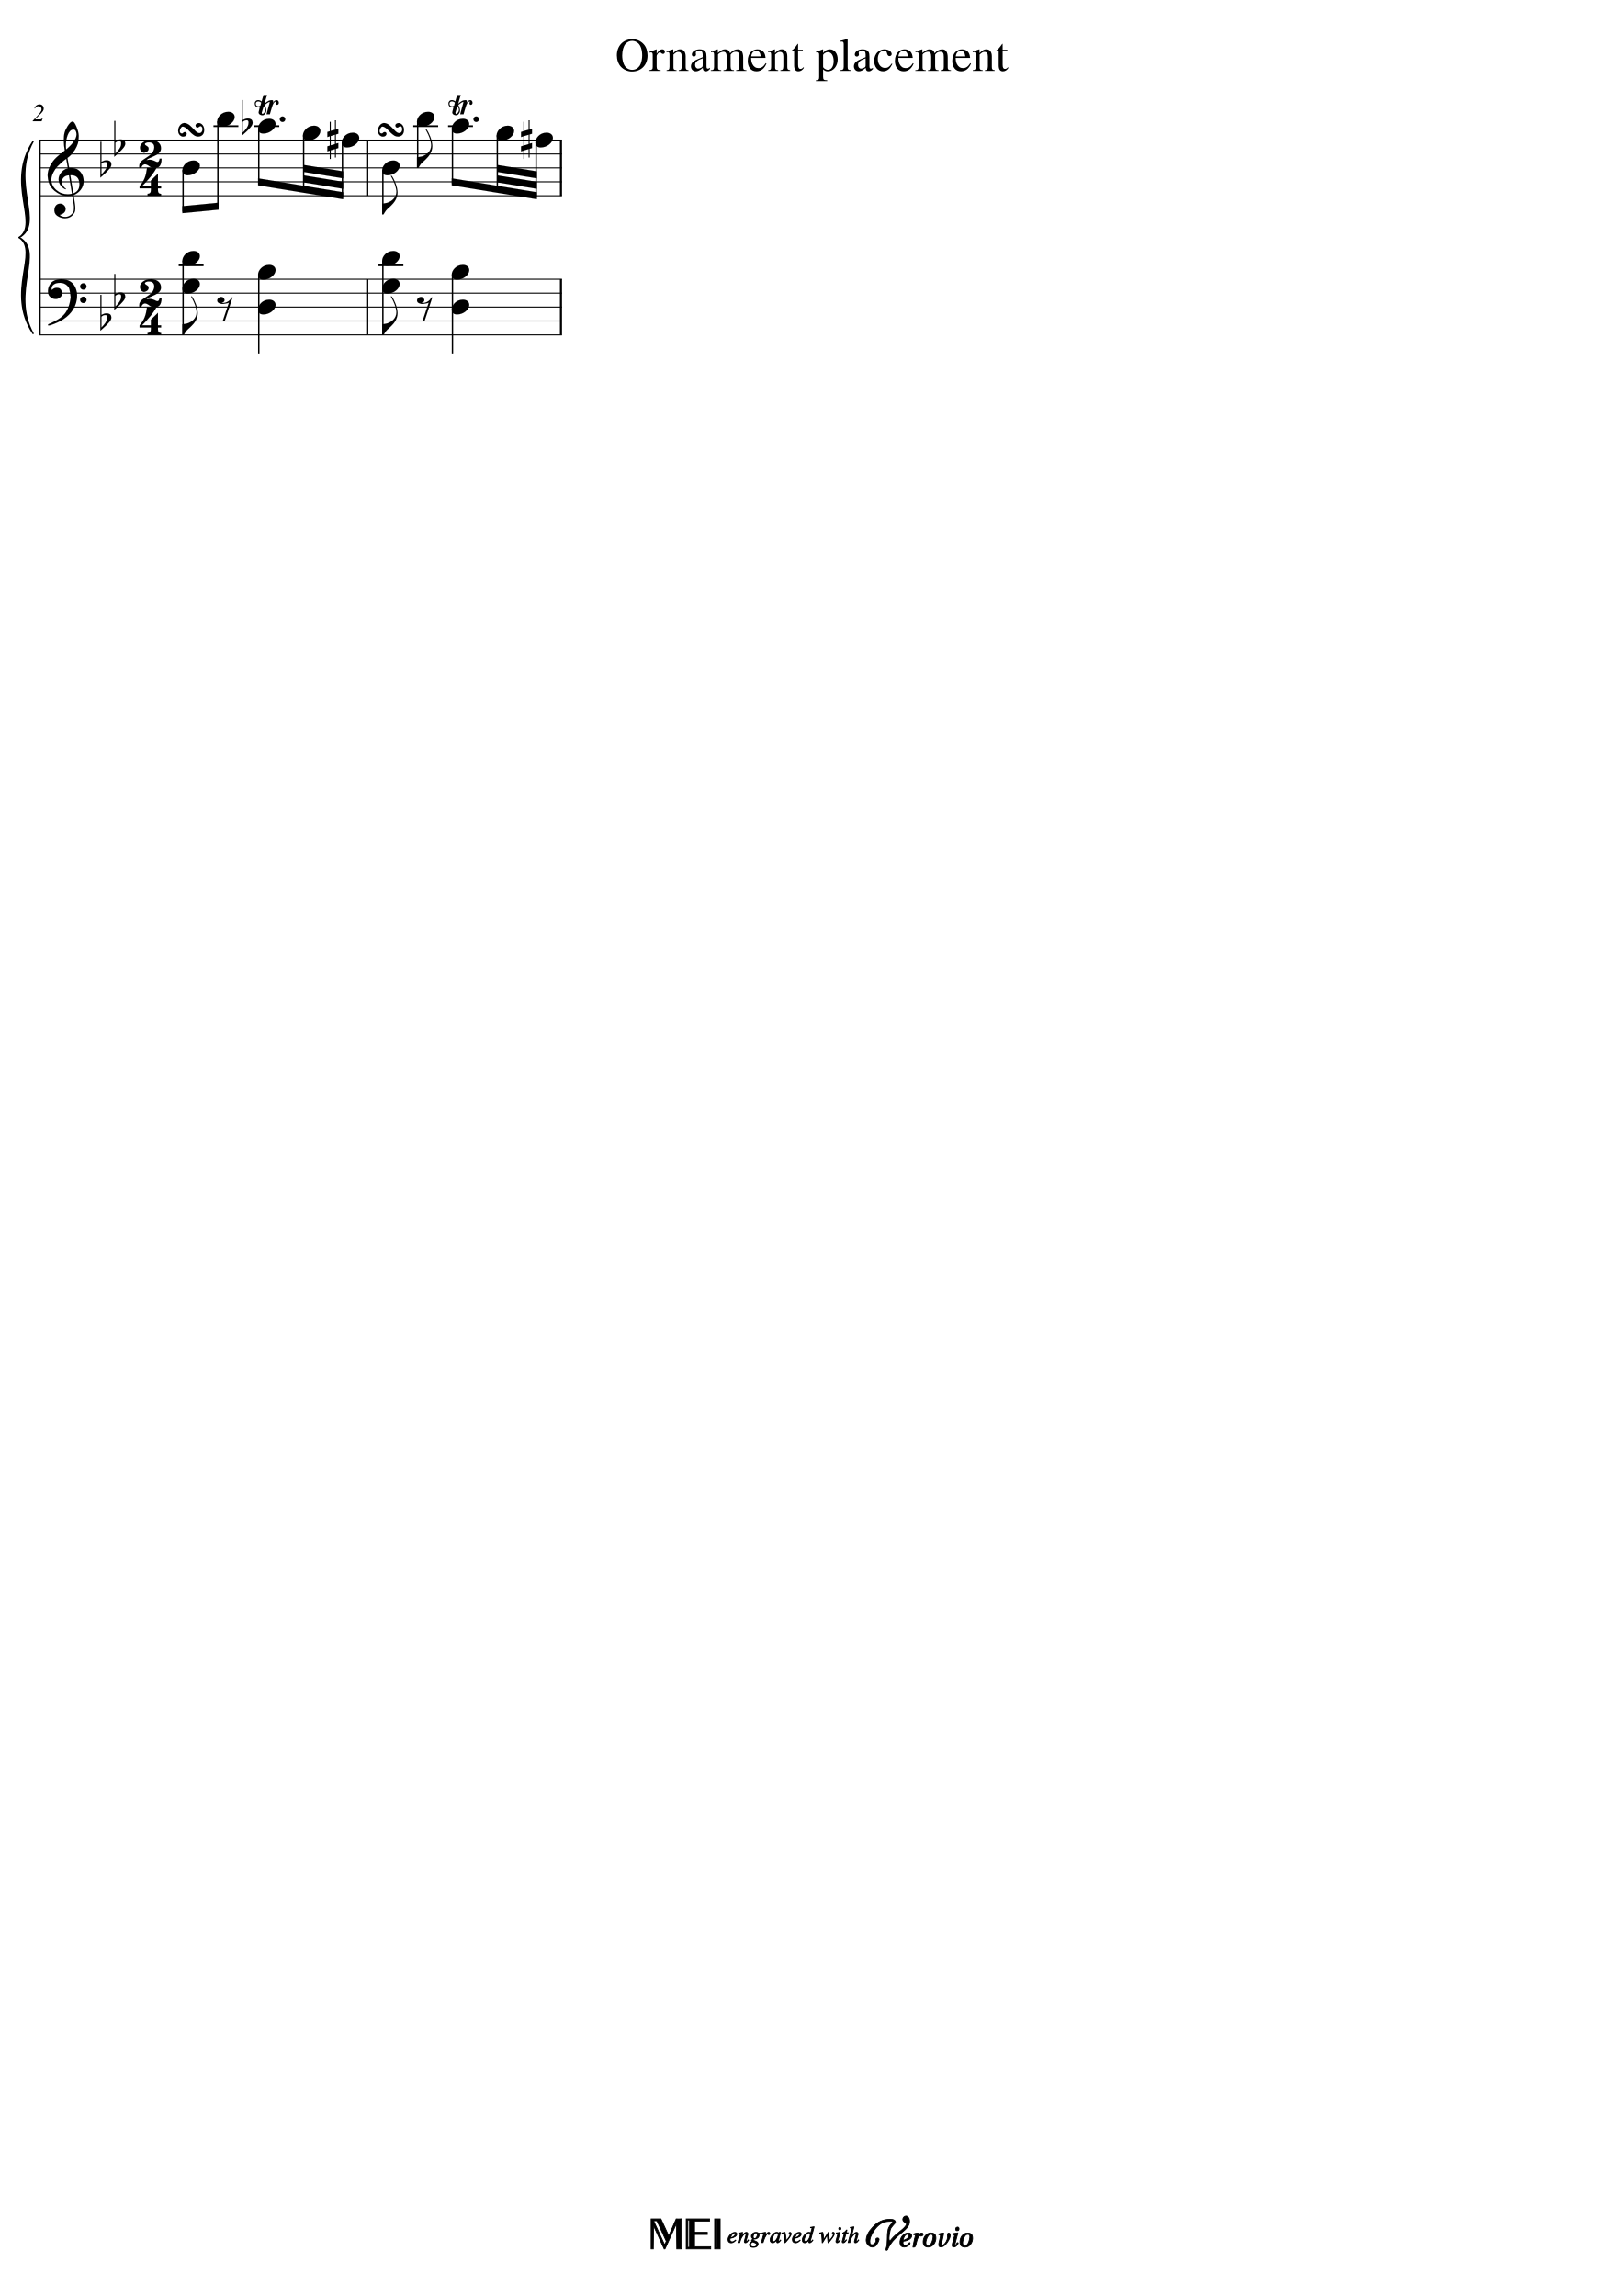
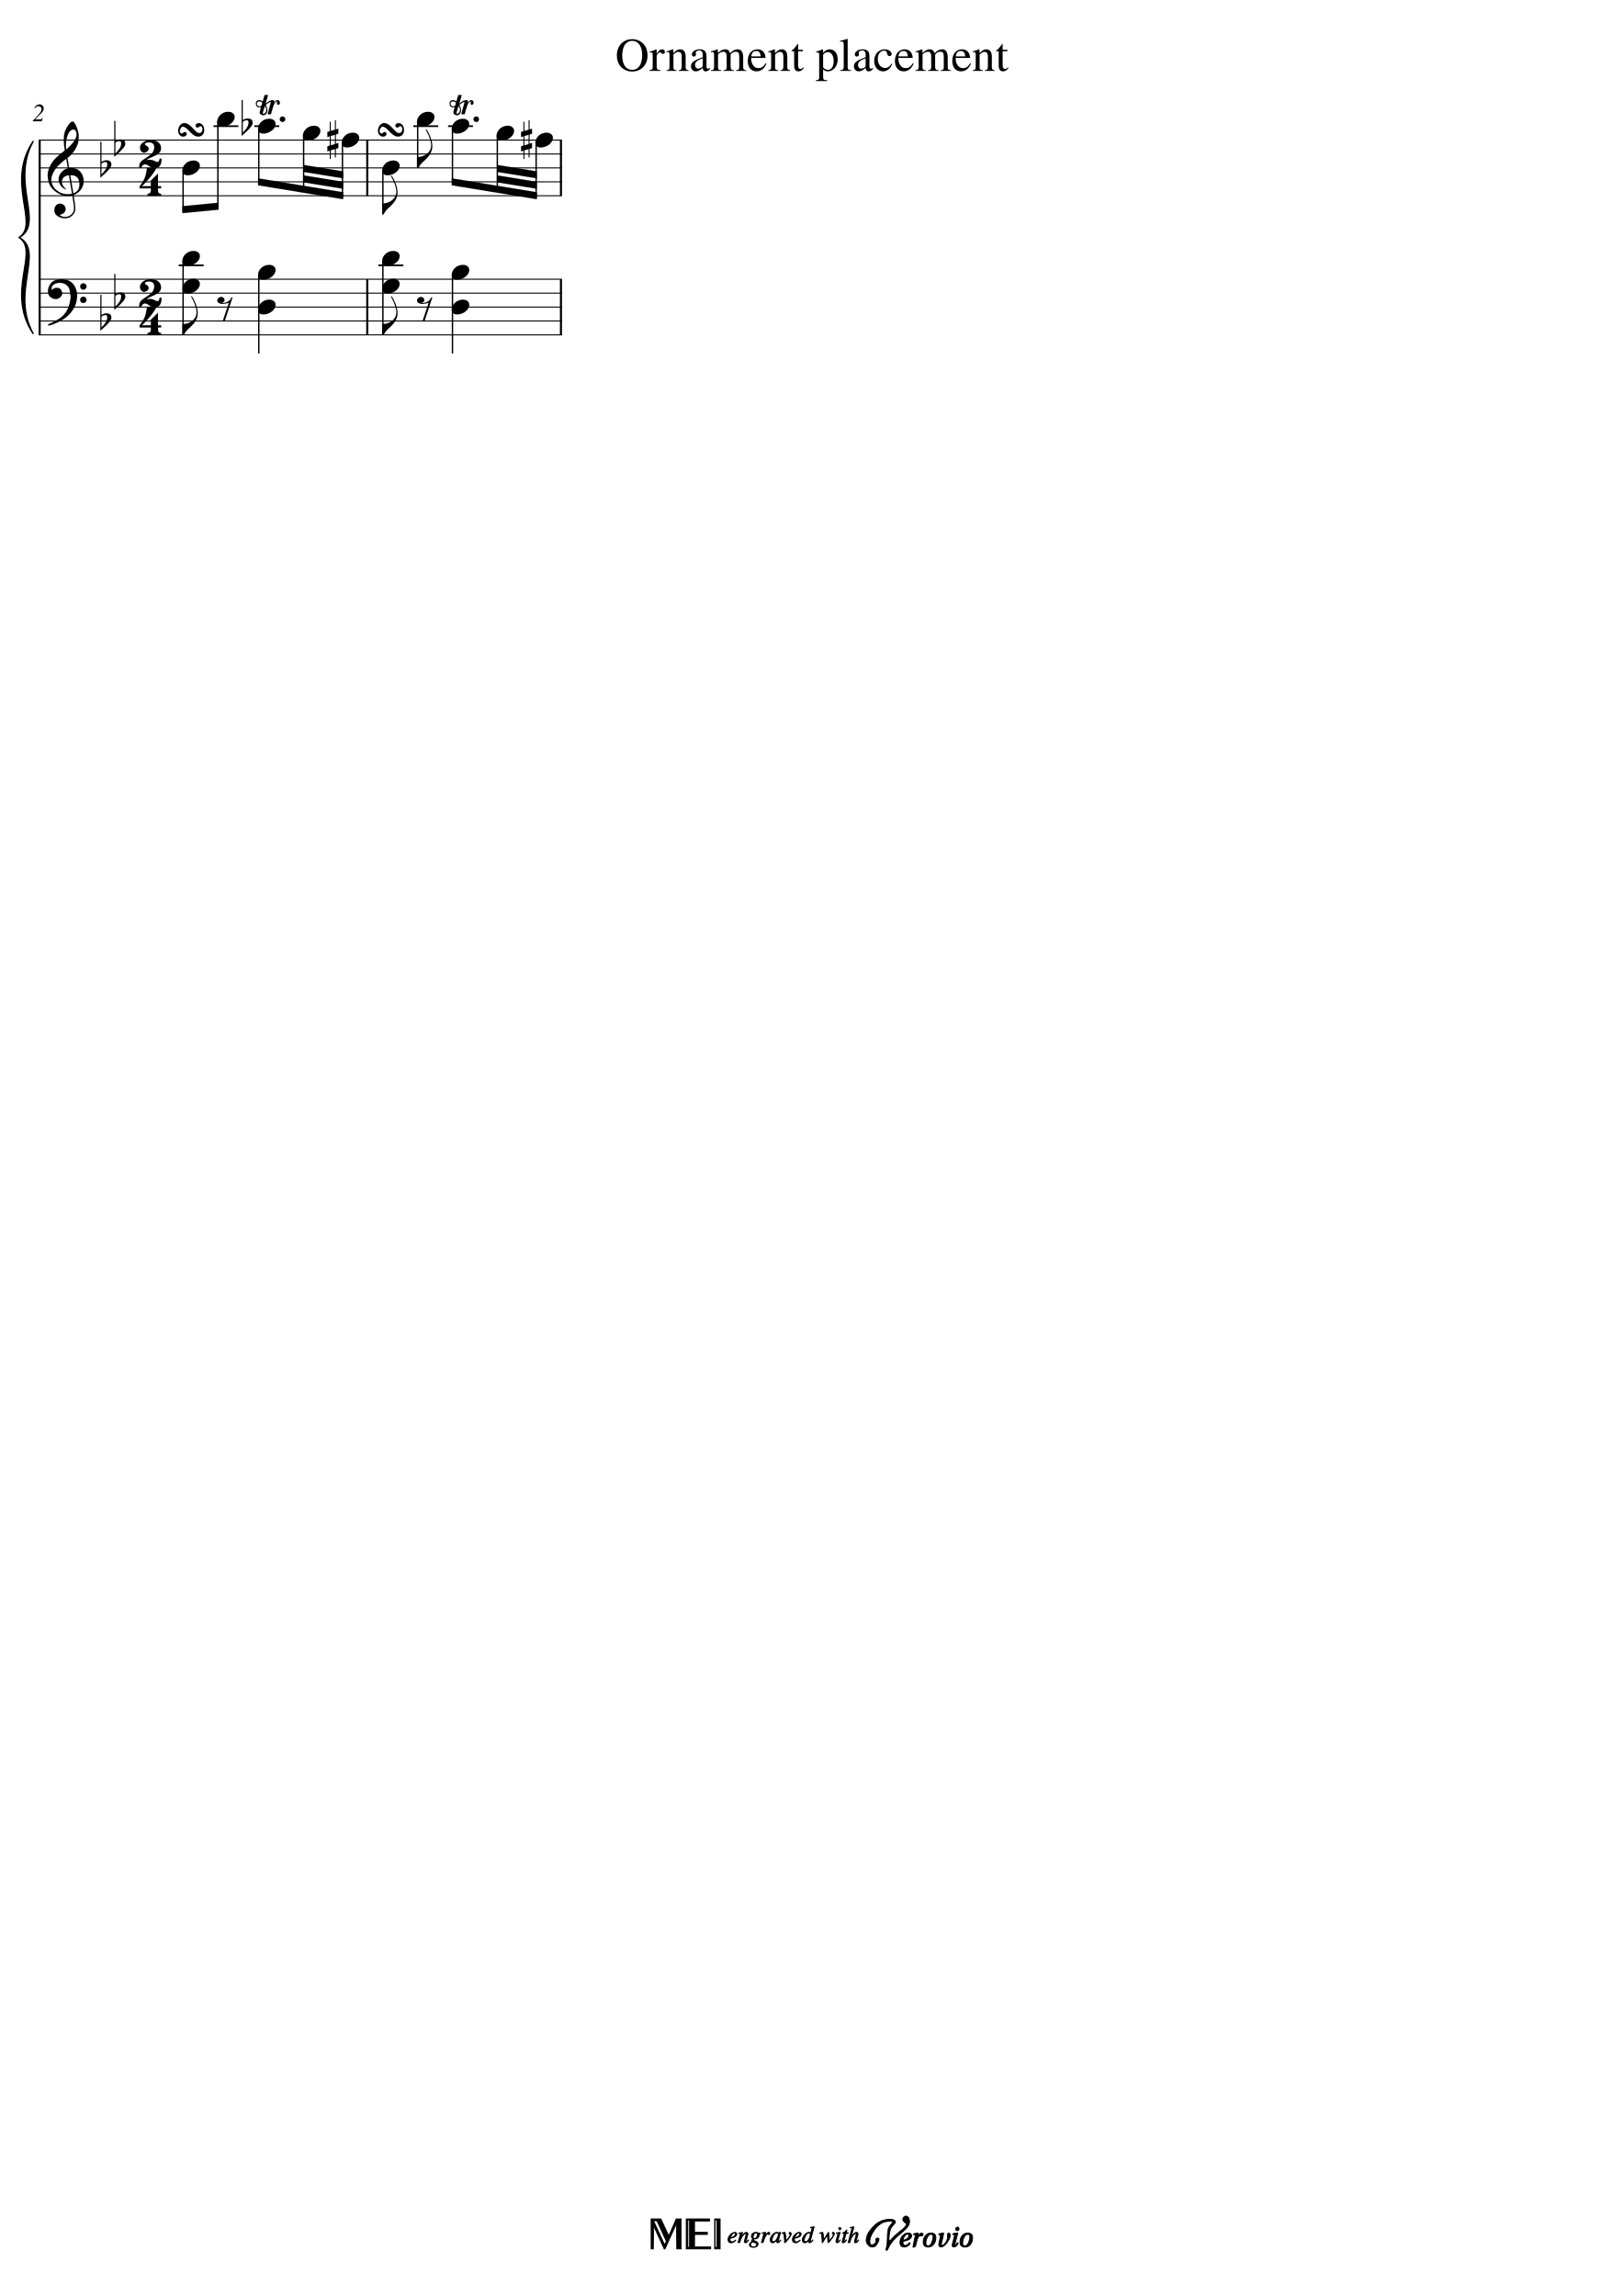
<svg xmlns="http://www.w3.org/2000/svg" xmlns:xlink="http://www.w3.org/1999/xlink" width="2100px" height="2970px" version="1.1" overflow="visible" id="docid">
  <defs>
    <g id="E050-docid">
      <path transform="scale(1,-1)" d="M441 -245c-23 -4 -48 -6 -76 -6c-59 0 -102 7 -130 20c-88 42 -150 93 -187 154c-26 44 -43 103 -48 176c0 6 -1 13 -1 19c0 54 15 111 45 170c29 57 65 106 110 148s96 85 153 127c-3 16 -8 46 -13 92c-4 43 -5 73 -5 89c0 117 16 172 69 257c34 54 64 82 89 82 c21 0 43 -30 69 -92s39 -115 41 -159v-15c0 -109 -21 -162 -67 -241c-13 -20 -63 -90 -98 -118c-13 -9 -25 -19 -37 -29l31 -181c8 1 18 2 28 2c58 0 102 -12 133 -35c59 -43 92 -104 98 -184c1 -7 1 -15 1 -22c0 -123 -87 -209 -181 -248c8 -57 17 -110 25 -162 c5 -31 6 -58 6 -80c0 -30 -5 -53 -14 -70c-35 -64 -88 -99 -158 -103c-5 0 -11 -1 -16 -1c-37 0 -72 10 -108 27c-50 24 -77 59 -80 105v11c0 29 7 55 20 76c18 28 45 42 79 44h6c49 0 93 -42 97 -87v-9c0 -51 -34 -86 -105 -106c17 -24 51 -36 102 -36c62 0 116 43 140 85 c9 16 13 41 13 74c0 20 -1 42 -5 67c-8 53 -18 106 -26 159zM461 939c-95 0 -135 -175 -135 -286c0 -24 2 -48 5 -71c50 39 92 82 127 128c40 53 60 100 60 140v8c-4 53 -22 81 -55 81h-2zM406 119l54 -326c73 25 110 78 110 161c0 7 0 15 -1 23c-7 95 -57 142 -151 142h-12 zM382 117c-72 -2 -128 -47 -128 -120v-7c2 -46 43 -99 75 -115c-3 -2 -7 -5 -10 -10c-70 33 -116 88 -123 172v11c0 68 44 126 88 159c23 17 49 29 78 36l-29 170c-21 -13 -52 -37 -92 -73c-50 -44 -86 -84 -109 -119c-45 -69 -67 -130 -67 -182v-13c5 -68 35 -127 93 -176 s125 -73 203 -73c25 0 50 3 75 9c-19 111 -36 221 -54 331z" />
    </g>
    <g id="E260-docid">
      <path transform="scale(1,-1)" d="M20 110c32 16 54 27 93 27c26 0 35 -3 54 -13c13 -7 24 -20 27 -38l4 -25c0 -28 -16 -57 -45 -89c-23 -25 -39 -44 -65 -68l-88 -79v644h20v-359zM90 106c-32 0 -48 -10 -70 -29v-194c31 31 54 59 71 84c21 32 32 59 32 84c0 9 1 16 1 20c0 14 -3 21 -11 30l-8 3z" />
    </g>
    <g id="E082-docid">
      <path transform="scale(1,-1)" d="M124 -185c-18 0 -55 -14 -65 -65h-36l-3 30c0 25 6 45 18 63c11 19 22 30 39 43l121 82l37 29c15 11 27 29 38 54c12 24 18 47 18 70c0 40 -19 88 -94 88c-25 0 -32 0 -50 -8c-14 -5 -23 -12 -26 -22c3 -9 7 -15 10 -18l24 -17c12 -7 17 -11 27 -21c5 -7 7 -16 7 -27 c0 -12 0 -57 -79 -74c-30 0 -76 26 -76 94c0 66 81 135 197 135c72 0 181 -32 181 -150c0 -53 -32 -95 -113 -133l-91 -41c-26 -11 -45 -23 -57 -37l49 7c84 0 115 -41 148 -41c20 0 33 20 39 61h35c0 -152 -68 -168 -114 -168c-17 0 -65 0 -79 7h10l-28 17 c-49 37 -69 40 -87 42z" />
    </g>
    <g id="E084-docid">
      <path transform="scale(1,-1)" d="M20 -78c84 97 114 180 134 329h170c-13 -32 -82 -132 -99 -151l-84 -97c-33 -36 -59 -63 -80 -81h162v102l127 123v-225h57v-39h-57v-34c0 -43 19 -65 57 -65v-34h-244v36c48 0 60 26 60 70v27h-203v39z" />
    </g>
    <g id="E0A4-docid">
      <path transform="scale(1,-1)" d="M0 -39c0 68 73 172 200 172c66 0 114 -37 114 -95c0 -84 -106 -171 -218 -171c-64 0 -96 30 -96 94z" />
    </g>
    <g id="E262-docid">
      <path transform="scale(1,-1)" d="M136 186v169h17v-164l44 14v-91l-44 -14v-165l44 12v-91l-44 -13v-155h-17v150l-76 -22v-155h-17v149l-43 -13v90l43 14v167l-43 -14v92l43 13v169h17v-163zM60 73v-167l76 22v168z" />
    </g>
    <g id="E062-docid">
      <path transform="scale(1,-1)" d="M582 -120c0 32 26 58 58 58s58 -26 58 -58s-26 -58 -58 -58s-58 26 -58 58zM582 120c0 32 26 58 58 58s58 -26 58 -58s-26 -58 -58 -58s-58 26 -58 58zM158 96c51 0 73 -14 88 -49l16 -39c0 -17 -2 -30 -7 -40c-3 -11 -10 -21 -19 -31c-17 -18 -49 -43 -84 -43 c-55 0 -77 13 -112 44c-24 21 -35 55 -35 100c0 46 14 81 32 112c30 52 71 79 137 93l36 6l26 2c154 0 235 -68 274 -182c11 -32 18 -68 18 -107c0 -103 -26 -182 -68 -250c-89 -145 -234 -230 -412 -288l-30 -5c-9 0 -14 3 -14 8c3 10 5 11 10 16c35 15 70 30 96 44l78 43 c96 57 162 136 197 258c9 33 17 60 22 100c3 22 5 35 6 39c-7 69 -16 115 -23 140s-4 22 -16 40c-8 12 -19 23 -31 34c-24 21 -62 44 -118 44c-48 0 -84 -8 -113 -28c-28 -19 -42 -44 -42 -73v-16c2 -5 3 -9 4 -11c24 22 52 39 84 39z" />
    </g>
    <g id="E241-docid">
      <path transform="scale(1,-1)" d="M179 646c-4 8 -17 30 -18 33l-4 10c0 3 2 5 5 5s7 -2 13 -7c23 -33 46 -81 66 -132c22 -57 35 -125 35 -163c0 -104 -60 -183 -122 -241c-63 -59 -57 -53 -61 -56c-38 -34 -63 -95 -71 -95h-22v190c40 7 69 11 87 16c88 27 168 95 168 200c0 30 -12 89 -30 138 c-17 47 -31 73 -46 102z" />
    </g>
    <g id="E4E6-docid">
      <path transform="scale(1,-1)" d="M0 123c7 34 33 56 69 60c29 -3 43 -9 53 -29c4 -8 7 -15 10 -22c0 -21 -1 -25 -11 -35c-5 -8 -18 -14 -40 -20l12 -3l15 -1c44 0 97 26 122 56c10 11 18 26 24 42c7 1 15 2 22 3l-140 -424h-36l111 330c-10 -6 -27 -12 -53 -16l-52 -8h-10l-20 1c-1 0 -8 3 -21 6 c-37 9 -55 28 -55 60z" />
    </g>
    <g id="E567-docid">
      <path transform="scale(1,-1)" d="M468 118c0 -69 -38 -116 -106 -118c-23 0 -44 5 -63 15c-21 13 -45 32 -64 49c-23 24 -46 47 -69 70c-16 14 -31 25 -45 33s-26 12 -37 13c-20 0 -28 -14 -37 -28l-12 -26c-3 -9 -5 -16 -5 -19v-8c0 -29 13 -43 40 -43l9 2l11 9l7 7c6 4 14 8 24 8c17 0 28 -9 33 -28 c0 -34 -27 -53 -58 -54h-5c-18 0 -22 0 -36 8c-33 14 -55 54 -55 97c0 50 21 87 49 114c18 15 36 23 55 25c26 0 51 -7 75 -21c9 -5 15 -9 18 -11l18 -15c9 -7 25 -22 33 -31l65 -67l10 -9l22 -16c13 -7 26 -11 37 -11c37 0 55 36 55 70c0 28 -12 55 -39 55 c-6 -2 -11 -5 -17 -9l-18 -13c-3 -3 -9 -4 -18 -4c-19 0 -30 17 -32 37c0 28 28 42 58 44c43 0 70 -31 85 -62c8 -16 12 -36 12 -58v-5z" />
    </g>
    <g id="E566-docid">
      <path transform="scale(1,-1)" d="M162 167l-36 -115l-1 -10c0 -10 5 -16 16 -19c32 18 48 43 48 75c0 20 -9 43 -27 69zM432 225c0 -21 -11 -36 -31 -37c-15 0 -20 10 -23 25l3 14l2 11l1 9l-4 4c-1 -1 -2 -1 -3 -1c-23 -13 -36 -24 -47 -48l-12 -27c-18 -50 -31 -105 -47 -157h-60l58 214c0 7 -3 5 -5 9 c-7 0 -25 -8 -51 -28l-37 -28c20 -34 31 -67 31 -97c0 -12 -1 -21 -4 -28l-6 -15c-1 -3 -5 -10 -12 -19c-14 -18 -30 -26 -49 -26c-30 0 -67 18 -67 52c1 1 1 6 3 15l20 84c-9 -5 -21 -8 -36 -8c-21 0 -29 7 -40 19c-10 12 -16 27 -16 47c0 23 6 33 17 45s25 18 46 18 c19 0 39 -8 60 -25l34 117h63l-46 -158l38 31l32 20c21 10 35 13 62 15c16 0 24 -7 24 -21l-1 -10l-6 -24c21 37 44 55 70 55c23 0 39 -23 39 -47zM18 208c0 -27 17 -47 45 -47l3 -2l13 4l23 9l14 55c-17 15 -35 22 -55 22c-26 0 -43 -17 -43 -41z" />
    </g>
  </defs>
  <style type="text/css">#docid g.ending, #docid g.fing, #docid g.reh, #docid g.tempo {font-weight:bold;}#docid g.dir, #docid g.dynam, #docid g.mNum {font-style:italic;}#docid g.label {font-weight:normal;}#docid ellipse, #docid path, #docid polygon, #docid polyline, #docid rect {stroke:currentColor}</style>
  <svg class="definition-scale" color="black" font-family="Times, serif" viewBox="0 0 21000 29700">
    <g class="page-margin" transform="translate(500, 500)">
      <g id="iJ6YNS9" class="mdiv pageMilestone" />
      <g id="j6ERYJ7" class="score pageMilestone" />
      <g id="x1GY2RO7" class="system">
        <path d="M13 1312 L13 3832" stroke-width="27" />
        <g id="nQ8QBI1" class="grpSym">
          <path d="M-72,3814 C-432,3274 18,2752 -252,2572 C81,2752 -369,3274 -72,3814" stroke-width="18" stroke-linecap="round" stroke-linejoin="round" />
          <path d="M-72,1330 C-369,1870 81,2392 -252,2572 C18,2392 -432,1870 -72,1330" stroke-width="18" stroke-linecap="round" stroke-linejoin="round" />
        </g>
        <g id="i1N780LT" class="section systemMilestone" />
        <g id="z1XZBIJA" class="measure">
          <g id="q1XPOA9B" class="mNum autogenerated">
            <text y="1069" text-anchor="middle" font-size="0px">
              <tspan id="rG2INEF" class="text">
                <tspan font-size="324px">2</tspan>
              </tspan>
            </text>
          </g>
          <g id="a12WP67W" class="staff">
            <path d="M0 1312 L4263 1312" stroke-width="13" />
            <path d="M0 1492 L4263 1492" stroke-width="13" />
            <path d="M0 1672 L4263 1672" stroke-width="13" />
            <path d="M0 1852 L4263 1852" stroke-width="13" />
            <path d="M0 2032 L4263 2032" stroke-width="13" />
            <g id="uYRDLRB" class="clef">
              <use xlink:href="#E050-docid" transform="translate(117, 1852) scale(0.72, 0.72)" />
            </g>
            <g id="wIMJP4U" class="keySig">
              <g id="y1MR83YF" class="keyAccid">
                <use xlink:href="#E260-docid" transform="translate(798, 1672) scale(0.72, 0.72)" />
              </g>
              <g id="a1RSZB9Z" class="keyAccid">
                <use xlink:href="#E260-docid" transform="translate(978, 1402) scale(0.72, 0.72)" />
              </g>
            </g>
            <g id="cMG1W2W" class="meterSig">
              <use xlink:href="#E082-docid" transform="translate(1286, 1492) scale(0.72, 0.72)" />
              <use xlink:href="#E084-docid" transform="translate(1291, 1852) scale(0.72, 0.72)" />
            </g>
            <g class="ledgerLines above">
              <path d="M2261 1132 L2583 1132" stroke-width="22" />
              <path d="M2790 1132 L3112 1132" stroke-width="22" />
            </g>
            <g id="b4Y5DFV" class="layer">
              <g id="cNFAQML" class="beam">
                <polygon points="1859,2257 2327,2212 2327,2122 1859,2167" />
                <g id="m-72" class="note">
                  <g class="notehead">
                    <use xlink:href="#E0A4-docid" transform="translate(1859, 1672) scale(0.72, 0.72)" />
                  </g>
                  <g id="y17DXS56" class="stem">
                    <path d="M1868 1700 L1868 2239" stroke-width="18" />
                  </g>
                  <g id="e36A7UB" class="accid" />
                </g>
                <g id="fW4SW7P" class="note">
                  <g class="notehead">
                    <use xlink:href="#E0A4-docid" transform="translate(2309, 1042) scale(0.72, 0.72)" />
                  </g>
                  <g id="z126H5TI" class="stem">
                    <path d="M2318 1070 L2318 2194" stroke-width="18" />
                  </g>
                  <g id="g17JWEWV" class="accid" />
                </g>
              </g>
              <g id="h11BYRB0" class="beam">
                <polygon points="2838,1897 3938,2077 3938,1987 2838,1807" />
                <polygon points="3427,1859 3938,1942 3938,1852 3427,1769" />
                <polygon points="3427,1724 3938,1807 3938,1717 3427,1634" />
                <g id="m-77" class="note">
                  <g class="notehead">
                    <use xlink:href="#E0A4-docid" transform="translate(2838, 1132) scale(0.72, 0.72)" />
                  </g>
                  <g id="b5BYNI2" class="dots">
                    <ellipse cx="3154" cy="1042" rx="36" ry="36" />
                  </g>
                  <g id="a1YELUCK" class="stem">
                    <path d="M2847 1160 L2847 1879" stroke-width="18" />
                  </g>
                  <g id="j180F7IU" class="accid">
                    <use xlink:href="#E260-docid" transform="translate(2625, 1132) scale(0.72, 0.72)" />
                  </g>
                </g>
                <g id="k1JVOWO3" class="note">
                  <g class="notehead">
                    <use xlink:href="#E0A4-docid" transform="translate(3418, 1222) scale(0.72, 0.72)" />
                  </g>
                  <g id="cI6BH23" class="stem">
                    <path d="M3427 1250 L3427 1976" stroke-width="18" />
                  </g>
                </g>
                <g id="l168SLSU" class="note">
                  <g class="notehead">
                    <use xlink:href="#E0A4-docid" transform="translate(3920, 1312) scale(0.72, 0.72)" />
                  </g>
                  <g id="dEVT5DI" class="stem">
                    <path d="M3929 1340 L3929 2059" stroke-width="18" />
                  </g>
                  <g id="m1I1R6XU" class="accid">
                    <use xlink:href="#E262-docid" transform="translate(3734, 1312) scale(0.72, 0.72)" />
                  </g>
                </g>
              </g>
            </g>
          </g>
          <g id="n3L1BSY" class="staff">
            <path d="M0 3112 L4263 3112" stroke-width="13" />
            <path d="M0 3292 L4263 3292" stroke-width="13" />
            <path d="M0 3472 L4263 3472" stroke-width="13" />
            <path d="M0 3652 L4263 3652" stroke-width="13" />
            <path d="M0 3832 L4263 3832" stroke-width="13" />
            <g id="eMDBLZO" class="clef">
              <use xlink:href="#E062-docid" transform="translate(117, 3292) scale(0.72, 0.72)" />
            </g>
            <g id="gGDGONX" class="keySig">
              <g id="iHJAI8S" class="keyAccid">
                <use xlink:href="#E260-docid" transform="translate(798, 3652) scale(0.72, 0.72)" />
              </g>
              <g id="k1NL6TX4" class="keyAccid">
                <use xlink:href="#E260-docid" transform="translate(978, 3382) scale(0.72, 0.72)" />
              </g>
            </g>
            <g id="m1L0FWOS" class="meterSig">
              <use xlink:href="#E082-docid" transform="translate(1286, 3292) scale(0.72, 0.72)" />
              <use xlink:href="#E084-docid" transform="translate(1291, 3652) scale(0.72, 0.72)" />
            </g>
            <g class="ledgerLines above">
              <path d="M1811 2932 L2133 2932" stroke-width="22" />
            </g>
            <g id="oYFJ0C6" class="layer">
              <g id="p6KLLMO" class="chord">
                <g id="e14Y3WPI" class="stem">
                  <path d="M1868 2870 L1868 3832" stroke-width="18" />
                  <g id="f1JDRXJZ" class="flag">
                    <use xlink:href="#E241-docid" transform="translate(1859, 3832) scale(0.72, 0.72)" />
                  </g>
                </g>
                <g id="q4CA8UL" class="note">
                  <g class="notehead">
                    <use xlink:href="#E0A4-docid" transform="translate(1859, 3202) scale(0.72, 0.72)" />
                  </g>
                </g>
                <g id="r10DL3CR" class="note">
                  <g class="notehead">
                    <use xlink:href="#E0A4-docid" transform="translate(1859, 2842) scale(0.72, 0.72)" />
                  </g>
                </g>
              </g>
              <g id="s1IC15RP" class="rest">
                <use xlink:href="#E4E6-docid" transform="translate(2309, 3472) scale(0.72, 0.72)" />
              </g>
              <g id="tBZ62SV" class="chord">
                <g id="g1KFOIT4" class="stem">
                  <path d="M2847 3050 L2847 4072" stroke-width="18" />
                </g>
                <g id="uW4WKQ" class="note">
                  <g class="notehead">
                    <use xlink:href="#E0A4-docid" transform="translate(2838, 3472) scale(0.72, 0.72)" />
                  </g>
                </g>
                <g id="vLC6GUE" class="note">
                  <g class="notehead">
                    <use xlink:href="#E0A4-docid" transform="translate(2838, 3022) scale(0.72, 0.72)" />
                  </g>
                  <g id="w1KCUVGJ" class="accid" />
                </g>
              </g>
            </g>
          </g>
          <g id="xGUU4JQ" class="turn">
            <use xlink:href="#E567-docid" transform="translate(1804, 1267) scale(0.72, 0.72)" />
          </g>
          <g id="yAUW6TF" class="trill">
-             <use xlink:href="#E566-docid" transform="translate(2795, 991) scale(0.72, 0.72)" />
+             <use xlink:href="#E566-docid" transform="translate(2809, 991) scale(0.72, 0.72)" />
          </g>
          <g id="y16753K6" class="barLine">
            <path d="M4250 1312 L4250 2032" stroke-width="27" />
            <path d="M4250 3112 L4250 3832" stroke-width="27" />
          </g>
        </g>
        <g id="p1AX0ZDE" class="measure">
          <g id="qI1DT7K" class="staff">
            <path d="M4263 1312 L6768 1312" stroke-width="13" />
            <path d="M4263 1492 L6768 1492" stroke-width="13" />
            <path d="M4263 1672 L6768 1672" stroke-width="13" />
            <path d="M4263 1852 L6768 1852" stroke-width="13" />
            <path d="M4263 2032 L6768 2032" stroke-width="13" />
            <g class="ledgerLines above">
              <path d="M4845 1132 L5167 1132" stroke-width="22" />
              <path d="M5295 1132 L5617 1132" stroke-width="22" />
            </g>
            <g id="rJ8GLXL" class="layer">
              <g id="m-172" class="note">
                <g class="notehead">
                  <use xlink:href="#E0A4-docid" transform="translate(4443, 1672) scale(0.72, 0.72)" />
                </g>
                <g id="h17DYZX0" class="stem">
                  <path d="M4452 1700 L4452 2272" stroke-width="18" />
                  <g id="iYKBRTA" class="flag">
                    <use xlink:href="#E241-docid" transform="translate(4443, 2272) scale(0.72, 0.72)" />
                  </g>
                </g>
                <g id="t1YD0KSR" class="accid" />
              </g>
              <g id="u1XWY667" class="note">
                <g class="notehead">
                  <use xlink:href="#E0A4-docid" transform="translate(4893, 1042) scale(0.72, 0.72)" />
                </g>
                <g id="j1IMKEXG" class="stem">
                  <path d="M4902 1070 L4902 1672" stroke-width="18" />
                  <g id="k1T19TKF" class="flag">
                    <use xlink:href="#E241-docid" transform="translate(4893, 1672) scale(0.72, 0.72)" />
                  </g>
                </g>
                <g id="vE1WURA" class="accid" />
              </g>
              <g id="wK8FJ60" class="beam">
                <polygon points="5343,1897 6443,2077 6443,1987 5343,1807" />
                <polygon points="5932,1859 6443,1942 6443,1852 5932,1769" />
                <polygon points="5932,1724 6443,1807 6443,1717 5932,1634" />
                <g id="m-177" class="note">
                  <g class="notehead">
                    <use xlink:href="#E0A4-docid" transform="translate(5343, 1132) scale(0.72, 0.72)" />
                  </g>
                  <g id="mZHS5GY" class="dots">
                    <ellipse cx="5659" cy="1042" rx="36" ry="36" />
                  </g>
                  <g id="l1PFW989" class="stem">
                    <path d="M5352 1160 L5352 1879" stroke-width="18" />
                  </g>
                </g>
                <g id="y1K98ZB7" class="note">
                  <g class="notehead">
                    <use xlink:href="#E0A4-docid" transform="translate(5923, 1222) scale(0.72, 0.72)" />
                  </g>
                  <g id="n1NA1B91" class="stem">
                    <path d="M5932 1250 L5932 1976" stroke-width="18" />
                  </g>
                </g>
                <g id="z1M5W8JL" class="note">
                  <g class="notehead">
                    <use xlink:href="#E0A4-docid" transform="translate(6425, 1312) scale(0.72, 0.72)" />
                  </g>
                  <g id="o111T1LZ" class="stem">
                    <path d="M6434 1340 L6434 2059" stroke-width="18" />
                  </g>
                  <g id="aA571PQ" class="accid">
                    <use xlink:href="#E262-docid" transform="translate(6239, 1312) scale(0.72, 0.72)" />
                  </g>
                </g>
              </g>
            </g>
          </g>
          <g id="bGR56S9" class="staff">
            <path d="M4263 3112 L6768 3112" stroke-width="13" />
            <path d="M4263 3292 L6768 3292" stroke-width="13" />
            <path d="M4263 3472 L6768 3472" stroke-width="13" />
            <path d="M4263 3652 L6768 3652" stroke-width="13" />
            <path d="M4263 3832 L6768 3832" stroke-width="13" />
            <g class="ledgerLines above">
              <path d="M4395 2932 L4717 2932" stroke-width="22" />
            </g>
            <g id="c10PAP45" class="layer">
              <g id="dPPZBXY" class="chord">
                <g id="pT5D48Z" class="stem">
                  <path d="M4452 2870 L4452 3832" stroke-width="18" />
                  <g id="qR3B901" class="flag">
                    <use xlink:href="#E241-docid" transform="translate(4443, 3832) scale(0.72, 0.72)" />
                  </g>
                </g>
                <g id="e6C4ZMJ" class="note">
                  <g class="notehead">
                    <use xlink:href="#E0A4-docid" transform="translate(4443, 3202) scale(0.72, 0.72)" />
                  </g>
                </g>
                <g id="fA9N9Z2" class="note">
                  <g class="notehead">
                    <use xlink:href="#E0A4-docid" transform="translate(4443, 2842) scale(0.72, 0.72)" />
                  </g>
                </g>
              </g>
              <g id="gB13UK1" class="rest">
                <use xlink:href="#E4E6-docid" transform="translate(4893, 3472) scale(0.72, 0.72)" />
              </g>
              <g id="h158DR4J" class="chord">
                <g id="rHUBZPL" class="stem">
                  <path d="M5352 3050 L5352 4072" stroke-width="18" />
                </g>
                <g id="iUV8894" class="note">
                  <g class="notehead">
                    <use xlink:href="#E0A4-docid" transform="translate(5343, 3472) scale(0.72, 0.72)" />
                  </g>
                </g>
                <g id="jZZ1RF5" class="note">
                  <g class="notehead">
                    <use xlink:href="#E0A4-docid" transform="translate(5343, 3022) scale(0.72, 0.72)" />
                  </g>
                  <g id="k91JIAK" class="accid" />
                </g>
              </g>
            </g>
          </g>
          <g id="l1KT7QAW" class="turn">
            <use xlink:href="#E567-docid" transform="translate(4388, 1267) scale(0.72, 0.72)" />
          </g>
          <g id="mMRH0VO" class="trill">
-             <use xlink:href="#E566-docid" transform="translate(5300, 991) scale(0.72, 0.72)" />
+             <use xlink:href="#E566-docid" transform="translate(5314, 991) scale(0.72, 0.72)" />
          </g>
          <g id="o1FK4NGH" class="barLine">
            <path d="M6755 1312 L6755 2032" stroke-width="27" />
            <path d="M6755 3112 L6755 3832" stroke-width="27" />
          </g>
        </g>
        <g id="wGMJNIQ" class="systemMilestoneEnd i1N780LT" />
      </g>
      <g id="xIG9TQU" class="pageMilestoneEnd j6ERYJ7" />
      <g id="y1NKD124" class="pageMilestoneEnd iJ6YNS9" />
      <g id="fXQFU55" class="pgHead autogenerated">
        <text font-size="0px">
          <tspan id="g11K35MU" class="rend" x="10000" y="417" text-anchor="middle">
            <tspan id="h1NRSQV" class="rend">
              <tspan id="i1K5PWQO" class="text">
                <tspan font-size="607px">Ornament placement</tspan>
              </tspan>
            </tspan>
          </tspan>
        </text>
      </g>
      <g id="z1K4OJSQ" class="pgFoot autogenerated">
        <g id="aRA8GUK" class="fig">
          <g class="svg" transform="translate(7750, 28099) scale(10, 10)">
            <g>
              <path fill="#000000" d="M 17.113,49.265 V 10.368 h 12.697 c 3.289,7.337 6.713,14.61 10.127,21.889 3.42,-7.485 6.256,-14.205 9.589,-21.91 2.436,0.104 4.317,0.085 6.484,-0.058 V 49.264 H 50.274 C 50.145,38.356 50.016,27.448 49.887,16.54 45.003,27.315 39.967,38.434 35.084,49.209 34.679,49.344 34.427,49.136 34.022,49.271 29.466,39.331 24.91,29.391 20.354,19.451 20.224,29.389 20.095,39.327 19.965,49.264 H 17.113 Z M 36.754,39.325 C 32.721,30.513 28.688,21.701 24.655,12.889 22.531,12.751 22.657,12.71 20.714,12.814 v 0.966 c 4.613,9.998 9.609,20.749 13.873,30.082 0.722,-1.513 1.445,-3.025 2.167,-4.538 z m 25.738,9.94 c 0,-12.966 0,-25.931 0,-38.897 10.084,0 20.169,0 30.253,0 0,0.96 0,1.921 0,2.881 -6.483,0 -12.966,0 -19.448,0 0,4.802 0,9.604 0,14.406 5.522,0 11.045,0 16.567,0 0,0.96 0,1.921 0,2.881 -5.522,0 -11.045,0 -16.567,0 0,5.282 0,10.565 0,15.847 6.963,0 13.926,0 20.889,0 0,0.96 0,1.921 0,2.881 -10.565,0 -21.129,0 -31.694,0 z m 4.322,-2.161 c 0,-11.765 0,-23.53 0,-35.295 -0.72,0 -1.441,0 -2.161,0 0,11.765 0,23.53 0,35.295 0.72,0 1.441,0 2.161,0 z m 32.414,2.161 c 0,-12.966 0,-25.931 0,-38.897 2.401,0 4.802,0 7.203,0 0,12.966 0,25.931 0,38.897 -2.401,0 -4.802,0 -7.203,0 z m 2.881,-2.161 c 0,-11.765 0,-23.53 0,-35.295 -0.72,0 -1.441,0 -2.161,0 0,11.765 0,23.53 0,35.295 0.72,0 1.441,0 2.161,0 z" />
              <path fill="#000000" d="m 346.3,6.7 c -3.1,0.5 -4.9,4.4 -2.7,6.8 1.2,1.4 2.7,2.4 4.1,3.5 -2.4,5.3 -7.7,8.3 -11.9,12.1 -3.7,2.8 -7,6.2 -9.7,9.9 -2.2,-0.8 -0.915,-7.719 -0.627,-9.5 0.288,-1.781 0.727,-6.4 2.927,-8.7 1.3,-1.9 3,-3.5 4.5,-5.2 1.2,-3.4 -3.2,-4.9 -5.8,-4.6 -7.3,-0.5 -14.6,2 -20,6.8 -5,4.6 -10,10.1 -11.5,17 -0.9,3.5 -0.2,7.5 2.8,9.9 2.5,2.8 7.4,2.9 9.8,-0.2 1.7,-2.3 3.2,-4.8 3.8,-7.6 -0.1,-2.6 -4.4,-2.3 -4.3,0.2 1.2,2.4 -0.9,4.7 -2.7,6.2 -1.7,0.9 -4.7,0.7 -4.8,-1.7 -1,-5.8 2.1,-11.3 5.2,-16.1 4,-5.8 9.8,-11.2 17.2,-11.8 1.6,0 8.1,-1.2 6.8,1.4 -2.8,2.8 -5.6,6.1 -6,10.3 -1.6,7.7 0.1,15.7 -2.3,23.2 -1.1,3.9 2,2.6 2.5,0.2 3.3,-7.4 8.9,-13.4 15.1,-18.5 4.2,-3.9 9.5,-7.1 11.9,-12.6 1.3,-3.6 1.2,-9 -2.7,-10.9 -0.504,-0.177 -1.07,-0.165 -1.6,-0.1 z m 66,14.5 c -2,0.8 -1.8,4.9 0.8,4.4 3.4,0.4 2.9,-6.2 -0.8,-4.4 z m 0.6,7.3 c -1.3,0.5 -7.6,0.5 -5.4,2.2 4,-0.3 0.7,4.5 0.6,6.7 -0.4,2.9 -2.4,5.9 -1.2,8.8 2.7,1.7 5.6,-0.8 6.8,-3.2 1.6,-1.4 -0.5,-3 -1.2,-0.9 -0.4,0.8 -2.4,3.5 -2.6,1.8 1.1,-5 2.7,-9.9 3.9,-14.9 l -0.1,-0.5 h -0.9 z m -65.1,0.2 c -6.5,1.6 -10.5,9.5 -8.2,15.7 2.1,3.4 7.4,2.9 10.1,0.4 2,-0.2 3.6,-5.3 1,-3.4 -1.4,2 -4,4.2 -6.5,2.8 -2.2,-1.9 -1.9,-5.7 1.7,-5.3 3.1,-0.9 6.9,-2.1 8.1,-5.5 0.9,-2.7 -1.6,-5.2 -4.3,-4.8 h -1.1 -0.7 z m 13.6,0 c -2.2,0 -8.5,1.8 -2.9,2.3 0.9,1.9 -1,4.9 -1.1,7.2 -0.5,2.9 -1.4,5.7 -1.7,8.7 3.7,0.7 3.8,-2.6 4.4,-5.3 0.9,-3.3 1.6,-7 4.1,-9.5 2.4,1.6 6.8,-0.7 3.7,-3.4 -2.9,-0.5 -4.8,2.4 -6.2,4.3 0,-1.2 2.4,-5 -0.2,-4.3 z m 15.8,0 c -6.4,1.3 -9.6,9.1 -7.7,14.9 1.9,4 7.7,3.9 11,1.7 4.1,-3 6,-8.9 4.4,-13.7 -1.3,-3 -4.8,-3.2 -7.6,-3 z m 17,0 c -2.3,0 -8.8,1.9 -3,2.4 0.4,2.5 -1,5.7 -1.4,8.4 -0.7,2.4 -1.8,7.5 2.1,7.2 3.8,-0.1 6.5,-3.5 8.5,-6.3 2,-3.2 4.5,-7 3.3,-10.9 -3.7,-3 -3.6,2.6 -3.1,5.1 -0.7,3.8 -2.7,7.9 -6.2,9.8 -3.6,0.6 -1,-4.3 -0.8,-6.1 0.6,-3.2 1.6,-6.3 1.9,-9.5 h -1.1 z m 30.6,0 c -6.3,1.2 -9.5,8.9 -7.8,14.7 1.5,4 7.2,4.2 10.5,2.4 4.6,-2.8 6.6,-9.3 4.8,-14.3 -1.4,-2.8 -4.8,-3 -7.5,-2.8 z m -75.4,1.7 c 2.1,1.5 0.2,4.7 -1.6,5.7 -1.1,0.4 -5.5,3.4 -4.6,0.7 0.8,-2.7 2.2,-6.2 5.3,-6.6 l 0.9,0.1 z m 30.8,0 c 2.6,1.5 1.3,5.2 0.8,7.6 -0.8,2.7 -1.9,5.9 -4.7,7.1 -5.1,0.8 -4,-5.8 -2.8,-8.8 1,-2.8 3,-6.8 6.7,-5.8 z m 47.1,-0.1 c 2.9,0.7 2,4.7 1.5,6.8 -0.7,3 -1.8,6.7 -5,8 -4.7,0.8 -4,-5.1 -3,-7.9 0.9,-3 2.7,-7.3 6.5,-6.8 z" />
              <g>
                <path d="m 116.566,37.118 q 0,-3.252 2.93,-6.299 2.9,-3.047 5.991,-3.047 1.143,0 1.816,0.527 0.674,0.527 0.674,1.567 0,2.109 -2.476,3.618 -2.461,1.494 -5.186,1.831 l -0.835,0.103 q -0.19,0.601 -0.264,0.967 -0.073,0.352 -0.073,0.894 0,1.289 0.835,2.007 0.85,0.718 2.007,0.718 1.099,0 2.329,-0.732 0.703,-0.425 2.036,-1.523 l 0.381,0.337 q -0.659,0.835 -1.89,1.714 -2.183,1.567 -4.38,1.567 -1.553,0 -2.725,-1.099 -1.172,-1.099 -1.172,-3.149 z m 3.12,-2.358 q 2.798,-0.41 4.556,-1.963 Q 126,31.229 126,29.691 q 0,-0.557 -0.264,-0.879 -0.264,-0.337 -0.776,-0.337 -0.952,0 -1.875,0.82 -0.908,0.806 -1.641,1.831 -0.776,1.201 -1.23,2.3 -0.249,0.586 -0.527,1.333 z" />
                <path d="m 129.472,41 2.534,-9.053 q 0.322,-1.143 0.366,-1.377 0.059,-0.249 0.059,-0.527 0,-0.425 -0.249,-0.659 -0.234,-0.249 -0.938,-0.249 -0.176,0 -0.352,0.029 -0.161,0.015 -0.366,0.044 v -0.498 q 0.952,-0.146 1.348,-0.22 0.41,-0.073 0.879,-0.176 l 2.622,-0.571 q 0.088,0.059 0.117,0.132 l -1.948,6.299 q 1.787,-2.739 2.988,-4.072 2.109,-2.358 3.779,-2.358 0.645,0 1.113,0.249 0.894,0.483 0.894,1.743 0,0.352 -0.073,0.732 -0.073,0.381 -0.19,0.82 l -1.919,7.017 q -0.059,0.22 -0.132,0.542 -0.073,0.308 -0.073,0.439 0,0.22 0.103,0.396 0.103,0.176 0.337,0.176 0.381,0 0.879,-0.439 0.498,-0.454 1.626,-1.919 l 0.425,0.381 q -1.201,1.626 -1.904,2.285 -1.201,1.157 -2.3,1.157 -0.498,0 -0.967,-0.322 -0.454,-0.337 -0.454,-1.201 0,-0.249 0.029,-0.527 0.044,-0.278 0.103,-0.483 l 1.846,-7.119 q 0.146,-0.586 0.19,-0.952 0.059,-0.381 0.059,-0.542 0,-0.352 -0.176,-0.601 -0.161,-0.264 -0.586,-0.264 -1.099,0 -2.769,1.992 -0.981,1.187 -1.992,2.827 -0.776,1.274 -1.23,2.49 Q 132.709,37.821 131.742,41 Z" />
                <path d="m 149.13,33.5 q 0,0.908 0.278,1.45 0.469,0.894 1.685,0.894 1.318,0 2.344,-1.67 1.04,-1.685 1.04,-3.706 0,-0.967 -0.425,-1.509 -0.425,-0.557 -1.274,-0.557 -1.641,0 -2.651,1.743 -0.996,1.743 -0.996,3.354 z m 0.513,13.066 q 1.743,0 2.886,-0.835 1.157,-0.835 1.157,-1.992 0,-0.879 -0.601,-1.479 -0.322,-0.322 -1.04,-0.688 -0.601,-0.293 -2.036,-0.835 -1.421,-0.557 -1.641,-0.557 -0.381,0 -1.479,1.011 -1.099,1.025 -1.099,2.314 0,1.948 1.685,2.681 0.879,0.381 2.168,0.381 z m -5.479,-2.681 q 0,-1.099 0.835,-2.095 0.85,-0.981 2.681,-1.963 -0.366,-0.234 -0.601,-0.483 -0.234,-0.264 -0.234,-0.688 0,-0.601 0.835,-1.377 0.469,-0.439 1.523,-1.157 -0.938,-0.352 -1.611,-0.996 -0.82,-0.864 -0.82,-2.241 0,-2.212 1.729,-3.677 1.729,-1.465 4.277,-1.465 1.333,0 2.256,0.425 0.923,0.41 1.084,0.688 h 1.978 v 1.172 h -1.494 q 0.088,0.322 0.132,0.586 0.044,0.264 0.044,0.747 0,2.373 -1.846,3.735 -1.831,1.362 -3.955,1.362 -0.22,0 -0.41,-0.015 -0.19,-0.029 -0.469,-0.088 -0.22,0 -0.601,0.425 -0.396,0.425 -0.396,0.762 0,0.498 3.223,1.699 3.208,1.216 3.208,3.56 0,1.758 -1.611,3.076 -1.611,1.333 -4.863,1.333 -2.256,0 -3.574,-0.967 -1.318,-0.967 -1.318,-2.358 z" />
                <path d="m 165.038,27.67 q 0.132,0 0.176,0.088 0.059,0.073 0.059,0.176 -0.015,0.146 -0.029,0.22 l -1.465,5.669 0.322,-0.63 q 1.055,-2.065 2.461,-3.765 1.421,-1.714 2.695,-1.714 0.688,0 1.055,0.454 0.381,0.454 0.381,1.04 0,0.659 -0.381,1.099 -0.366,0.425 -1.025,0.425 -0.454,0 -0.688,-0.176 -0.234,-0.176 -0.366,-0.41 l -0.176,-0.322 q -0.059,-0.088 -0.146,-0.132 -0.073,-0.059 -0.19,-0.059 -0.571,0 -1.655,1.597 -1.069,1.597 -1.919,3.457 -0.513,1.128 -1.143,2.988 Q 162.606,38.847 161.947,41 h -2.256 l 2.432,-8.818 q 0.205,-0.762 0.322,-1.362 0.132,-0.601 0.132,-0.981 0,-0.439 -0.22,-0.674 -0.22,-0.234 -0.762,-0.234 -0.176,0 -0.439,0.029 -0.264,0.029 -0.63,0.073 v -0.483 l 0.586,-0.117 q 1.143,-0.234 2.49,-0.498 1.362,-0.264 1.436,-0.264 z" />
                <path d="m 181.518,30.424 q 0,-1.055 -0.483,-1.553 -0.483,-0.498 -1.172,-0.498 -2.388,0 -4.438,3.662 -1.802,3.223 -1.802,5.552 0,1.172 0.498,1.714 0.513,0.527 1.26,0.527 2.212,0 4.263,-3.56 1.875,-3.237 1.875,-5.845 z m -1.831,-2.71 q 1.157,0 1.787,0.601 0.337,0.322 0.527,0.85 l 0.073,0.205 0.322,-1.113 q 0.059,-0.19 0.103,-0.249 0.044,-0.073 0.205,-0.088 l 1.655,-0.19 q 0.132,0 0.146,0.059 0.029,0.044 0,0.176 -0.059,0.19 -0.088,0.308 -0.029,0.103 -0.088,0.308 l -1.348,5.244 q -0.439,1.714 -0.747,2.959 -0.542,2.256 -0.542,2.578 0,0.205 0.103,0.308 0.117,0.088 0.278,0.088 0.132,0 0.278,-0.088 0.161,-0.088 0.381,-0.264 l 0.249,-0.205 q 0.117,-0.103 0.264,-0.234 0.146,-0.146 0.352,-0.352 l 0.908,-0.938 0.352,0.308 q -1.523,1.948 -2.446,2.651 -0.923,0.688 -1.758,0.688 -0.542,0 -0.85,-0.381 -0.293,-0.381 -0.293,-0.952 0,-0.527 0.19,-1.509 0.205,-0.996 0.396,-1.67 -0.264,0.439 -0.894,1.289 -0.615,0.835 -1.523,1.626 -1.069,0.952 -2.051,1.348 -0.762,0.264 -1.465,0.264 -1.187,0 -2.153,-0.967 -0.967,-0.981 -0.967,-2.769 0,-3.076 2.754,-6.416 2.842,-3.472 5.889,-3.472 z" />
                <path d="m 196.664,27.772 q 0.82,0 1.26,0.586 0.439,0.586 0.439,1.333 0,1.978 -3.911,6.929 -3.706,4.702 -4.438,4.702 -0.22,0 -0.293,-0.601 -0.044,-0.337 -0.044,-1.143 0,-0.981 -0.19,-3.325 -0.19,-2.344 -0.366,-3.472 -0.366,-2.476 -0.718,-3.193 -0.352,-0.718 -1.333,-0.718 -0.161,0 -0.381,0.015 -0.205,0.015 -0.483,0.044 v -0.381 q 0.439,-0.088 1.846,-0.396 1.406,-0.308 1.494,-0.337 l 0.483,-0.146 q 0.205,-0.059 0.322,0.234 0.117,0.278 0.293,1.055 0.557,2.549 0.835,5.024 0.176,1.538 0.352,4.556 l 0.483,-0.513 q 1.509,-1.597 3.018,-3.794 1.509,-2.197 1.509,-3.105 0,-0.454 -0.659,-1.084 -0.659,-0.645 -0.659,-1.172 0,-0.483 0.322,-0.791 0.337,-0.308 0.82,-0.308 z" />
                <path d="m 199.828,37.118 q 0,-3.252 2.93,-6.299 2.9,-3.047 5.991,-3.047 1.143,0 1.816,0.527 0.674,0.527 0.674,1.567 0,2.109 -2.476,3.618 -2.461,1.494 -5.186,1.831 l -0.835,0.103 q -0.19,0.601 -0.264,0.967 -0.073,0.352 -0.073,0.894 0,1.289 0.835,2.007 0.85,0.718 2.007,0.718 1.099,0 2.329,-0.732 0.703,-0.425 2.036,-1.523 l 0.381,0.337 q -0.659,0.835 -1.89,1.714 -2.183,1.567 -4.38,1.567 -1.553,0 -2.725,-1.099 -1.172,-1.099 -1.172,-3.149 z m 3.12,-2.358 q 2.798,-0.41 4.556,-1.963 1.758,-1.567 1.758,-3.105 0,-0.557 -0.264,-0.879 -0.264,-0.337 -0.776,-0.337 -0.952,0 -1.875,0.82 -0.908,0.806 -1.641,1.831 -0.776,1.201 -1.23,2.3 -0.249,0.586 -0.527,1.333 z" />
                <path d="m 215.238,37.602 q 0,0.894 0.41,1.567 0.41,0.659 1.392,0.659 2.095,0 4.028,-3.369 1.816,-3.164 1.816,-5.991 0,-0.894 -0.293,-1.479 -0.293,-0.586 -1.187,-0.586 -2.227,0 -4.307,3.604 -1.86,3.223 -1.86,5.596 z m 6.006,-9.888 q 1.157,0 1.641,0.557 0.278,0.322 0.439,1.099 l 1.67,-6.006 q 0.073,-0.249 0.088,-0.439 0.029,-0.205 0.029,-0.352 0,-0.571 -0.22,-0.718 -0.205,-0.146 -0.601,-0.146 -0.249,0 -0.469,0.015 -0.205,0.015 -0.557,0.044 v -0.483 q 1.655,-0.22 4.585,-0.762 l 0.132,0.146 -0.029,0.161 -2.812,10.532 -1.919,6.973 q -0.059,0.234 -0.103,0.439 -0.029,0.19 -0.029,0.352 0,0.396 0.19,0.513 0.205,0.117 0.352,0.117 0.425,0 1.201,-0.747 0.454,-0.454 1.245,-1.406 l 0.337,0.322 -0.205,0.308 q -0.542,0.806 -1.392,1.641 -1.509,1.479 -2.71,1.479 -0.396,0 -0.718,-0.176 -0.601,-0.352 -0.601,-1.26 0,-0.308 0.088,-0.981 0.088,-0.674 0.264,-1.465 -1.113,1.699 -2.446,2.783 -1.318,1.084 -2.886,1.084 -1.274,0 -2.227,-0.908 -0.952,-0.908 -0.952,-2.798 0,-3.193 2.93,-6.562 2.915,-3.354 5.684,-3.354 z" />
                <path d="m 254.13,29.53 q 0,1.23 -1.187,3.252 -0.659,1.128 -1.86,2.739 -1.23,1.655 -2.534,3.267 -2.065,2.549 -2.432,2.549 -0.161,0 -0.205,-0.132 -0.044,-0.132 -0.117,-0.894 l -0.864,-9.126 -6.079,9.961 q -0.044,0.088 -0.117,0.117 -0.059,0.029 -0.132,0.029 l -0.205,-0.044 -0.029,-0.132 -0.176,-3.618 q -0.059,-1.216 -0.176,-2.505 -0.103,-1.304 -0.205,-2.256 -0.308,-2.651 -0.659,-3.252 -0.337,-0.601 -1.26,-0.601 -0.176,0 -0.352,0.015 -0.176,0 -0.366,0.029 v -0.425 q 0.601,-0.103 1.143,-0.22 0.557,-0.117 1.216,-0.264 l 1.377,-0.352 q 0.498,0 1.011,4.175 0.278,2.285 0.498,5.2 l 5.757,-9.097 q 0.059,-0.117 0.146,-0.19 0.088,-0.088 0.205,-0.088 0.132,0 0.176,0.088 0.044,0.088 0.059,0.264 l 0.981,10.591 q 0.103,-0.132 1.626,-2.065 1.523,-1.948 1.597,-2.065 1.099,-1.582 1.465,-2.446 0.234,-0.557 0.234,-1.084 0,-0.205 -0.059,-0.381 -0.059,-0.19 -0.278,-0.396 L 251.874,29.75 q -0.19,-0.19 -0.337,-0.41 -0.132,-0.234 -0.132,-0.542 0,-0.366 0.249,-0.747 0.264,-0.381 0.938,-0.381 0.542,0 1.04,0.439 0.498,0.425 0.498,1.421 z" />
                <path d="m 261.176,24.521 q -0.601,0 -1.025,-0.469 -0.425,-0.469 -0.425,-1.128 0,-0.674 0.425,-1.143 0.425,-0.469 1.025,-0.469 0.601,0 1.025,0.469 0.439,0.469 0.439,1.143 0,0.674 -0.439,1.143 -0.425,0.454 -1.025,0.454 z m 0.352,3.208 q 0.088,0.044 0.073,0.117 l -2.959,10.459 q -0.205,0.835 -0.205,0.996 0,0.22 0.088,0.381 0.073,0.176 0.366,0.176 0.498,0 1.318,-0.864 0.483,-0.513 1.187,-1.465 l 0.381,0.322 -0.146,0.205 q -1.099,1.538 -1.816,2.212 -1.128,1.055 -2.197,1.055 -0.63,0 -1.055,-0.527 -0.41,-0.527 -0.41,-1.245 0,-0.425 0.059,-0.732 0.059,-0.322 0.22,-0.938 l 2.051,-7.529 q 0.044,-0.176 0.073,-0.322 0.029,-0.146 0.029,-0.293 0,-0.527 -0.396,-0.645 -0.381,-0.132 -1.523,-0.132 v -0.483 q 1.216,-0.146 1.743,-0.22 0.542,-0.088 1.084,-0.176 0.703,-0.117 1.333,-0.264 0.63,-0.146 0.703,-0.088 z" />
                <path d="m 264.179,40.033 q 0,-0.117 0.015,-0.264 0.015,-0.161 0.059,-0.322 l 2.754,-10.239 h -2.227 q 0,-0.396 0.059,-0.498 0.059,-0.103 0.293,-0.205 1.479,-0.63 2.285,-1.216 0.82,-0.586 2.227,-2.256 l 0.234,-0.278 q 0.044,-0.059 0.103,-0.088 0.073,-0.044 0.146,-0.044 0.146,0.029 0.205,0.059 0.044,0.103 0.044,0.19 0.015,0.073 0,0.161 l -0.835,3.193 h 2.388 l -0.176,0.981 h -2.49 l -2.637,9.858 q -0.073,0.264 0.044,0.513 0.117,0.234 0.396,0.234 0.381,0 1.069,-0.762 0.396,-0.41 1.333,-1.626 l 0.381,0.22 -0.205,0.308 q -1.26,1.89 -2.227,2.637 -0.952,0.732 -1.816,0.732 -0.747,0 -1.084,-0.396 -0.337,-0.396 -0.337,-0.894 z" />
                <path d="m 274.696,21.356 q 0.938,-0.132 1.509,-0.205 0.586,-0.088 1.011,-0.161 1.729,-0.337 1.86,-0.366 0.132,-0.029 0.205,-0.029 0.176,0.088 0.176,0.22 l -3.442,13.081 q 1.846,-2.725 3.018,-3.984 2.051,-2.168 3.765,-2.168 0.703,0 1.348,0.454 0.659,0.439 0.659,1.597 0,0.278 -0.073,0.718 -0.073,0.439 -0.176,0.776 l -1.978,7.017 q -0.088,0.293 -0.146,0.571 -0.059,0.264 -0.059,0.483 0,0.249 0.117,0.381 0.117,0.117 0.337,0.117 0.454,0 1.069,-0.63 0.381,-0.396 1.421,-1.729 l 0.381,0.352 q -1.025,1.523 -1.743,2.227 -1.274,1.245 -2.563,1.245 -0.586,0 -0.981,-0.366 -0.396,-0.366 -0.396,-1.055 0,-0.19 0.015,-0.352 0.029,-0.176 0.088,-0.381 l 2.256,-8.584 q 0.029,-0.117 0.044,-0.234 0.029,-0.132 0.029,-0.264 0,-0.366 -0.22,-0.571 -0.234,-0.205 -0.601,-0.205 -0.981,0 -2.476,1.582 -1.494,1.567 -2.52,3.208 -0.703,1.157 -1.069,2.183 Q 275.209,37.309 274.184,41 h -2.271 l 4.688,-17.769 q 0.044,-0.19 0.059,-0.322 0.015,-0.132 0.015,-0.249 0,-0.63 -0.41,-0.747 -0.41,-0.132 -1.567,-0.073 z" />
              </g>
            </g>
          </g>
        </g>
      </g>
    </g>
  </svg>
</svg>
